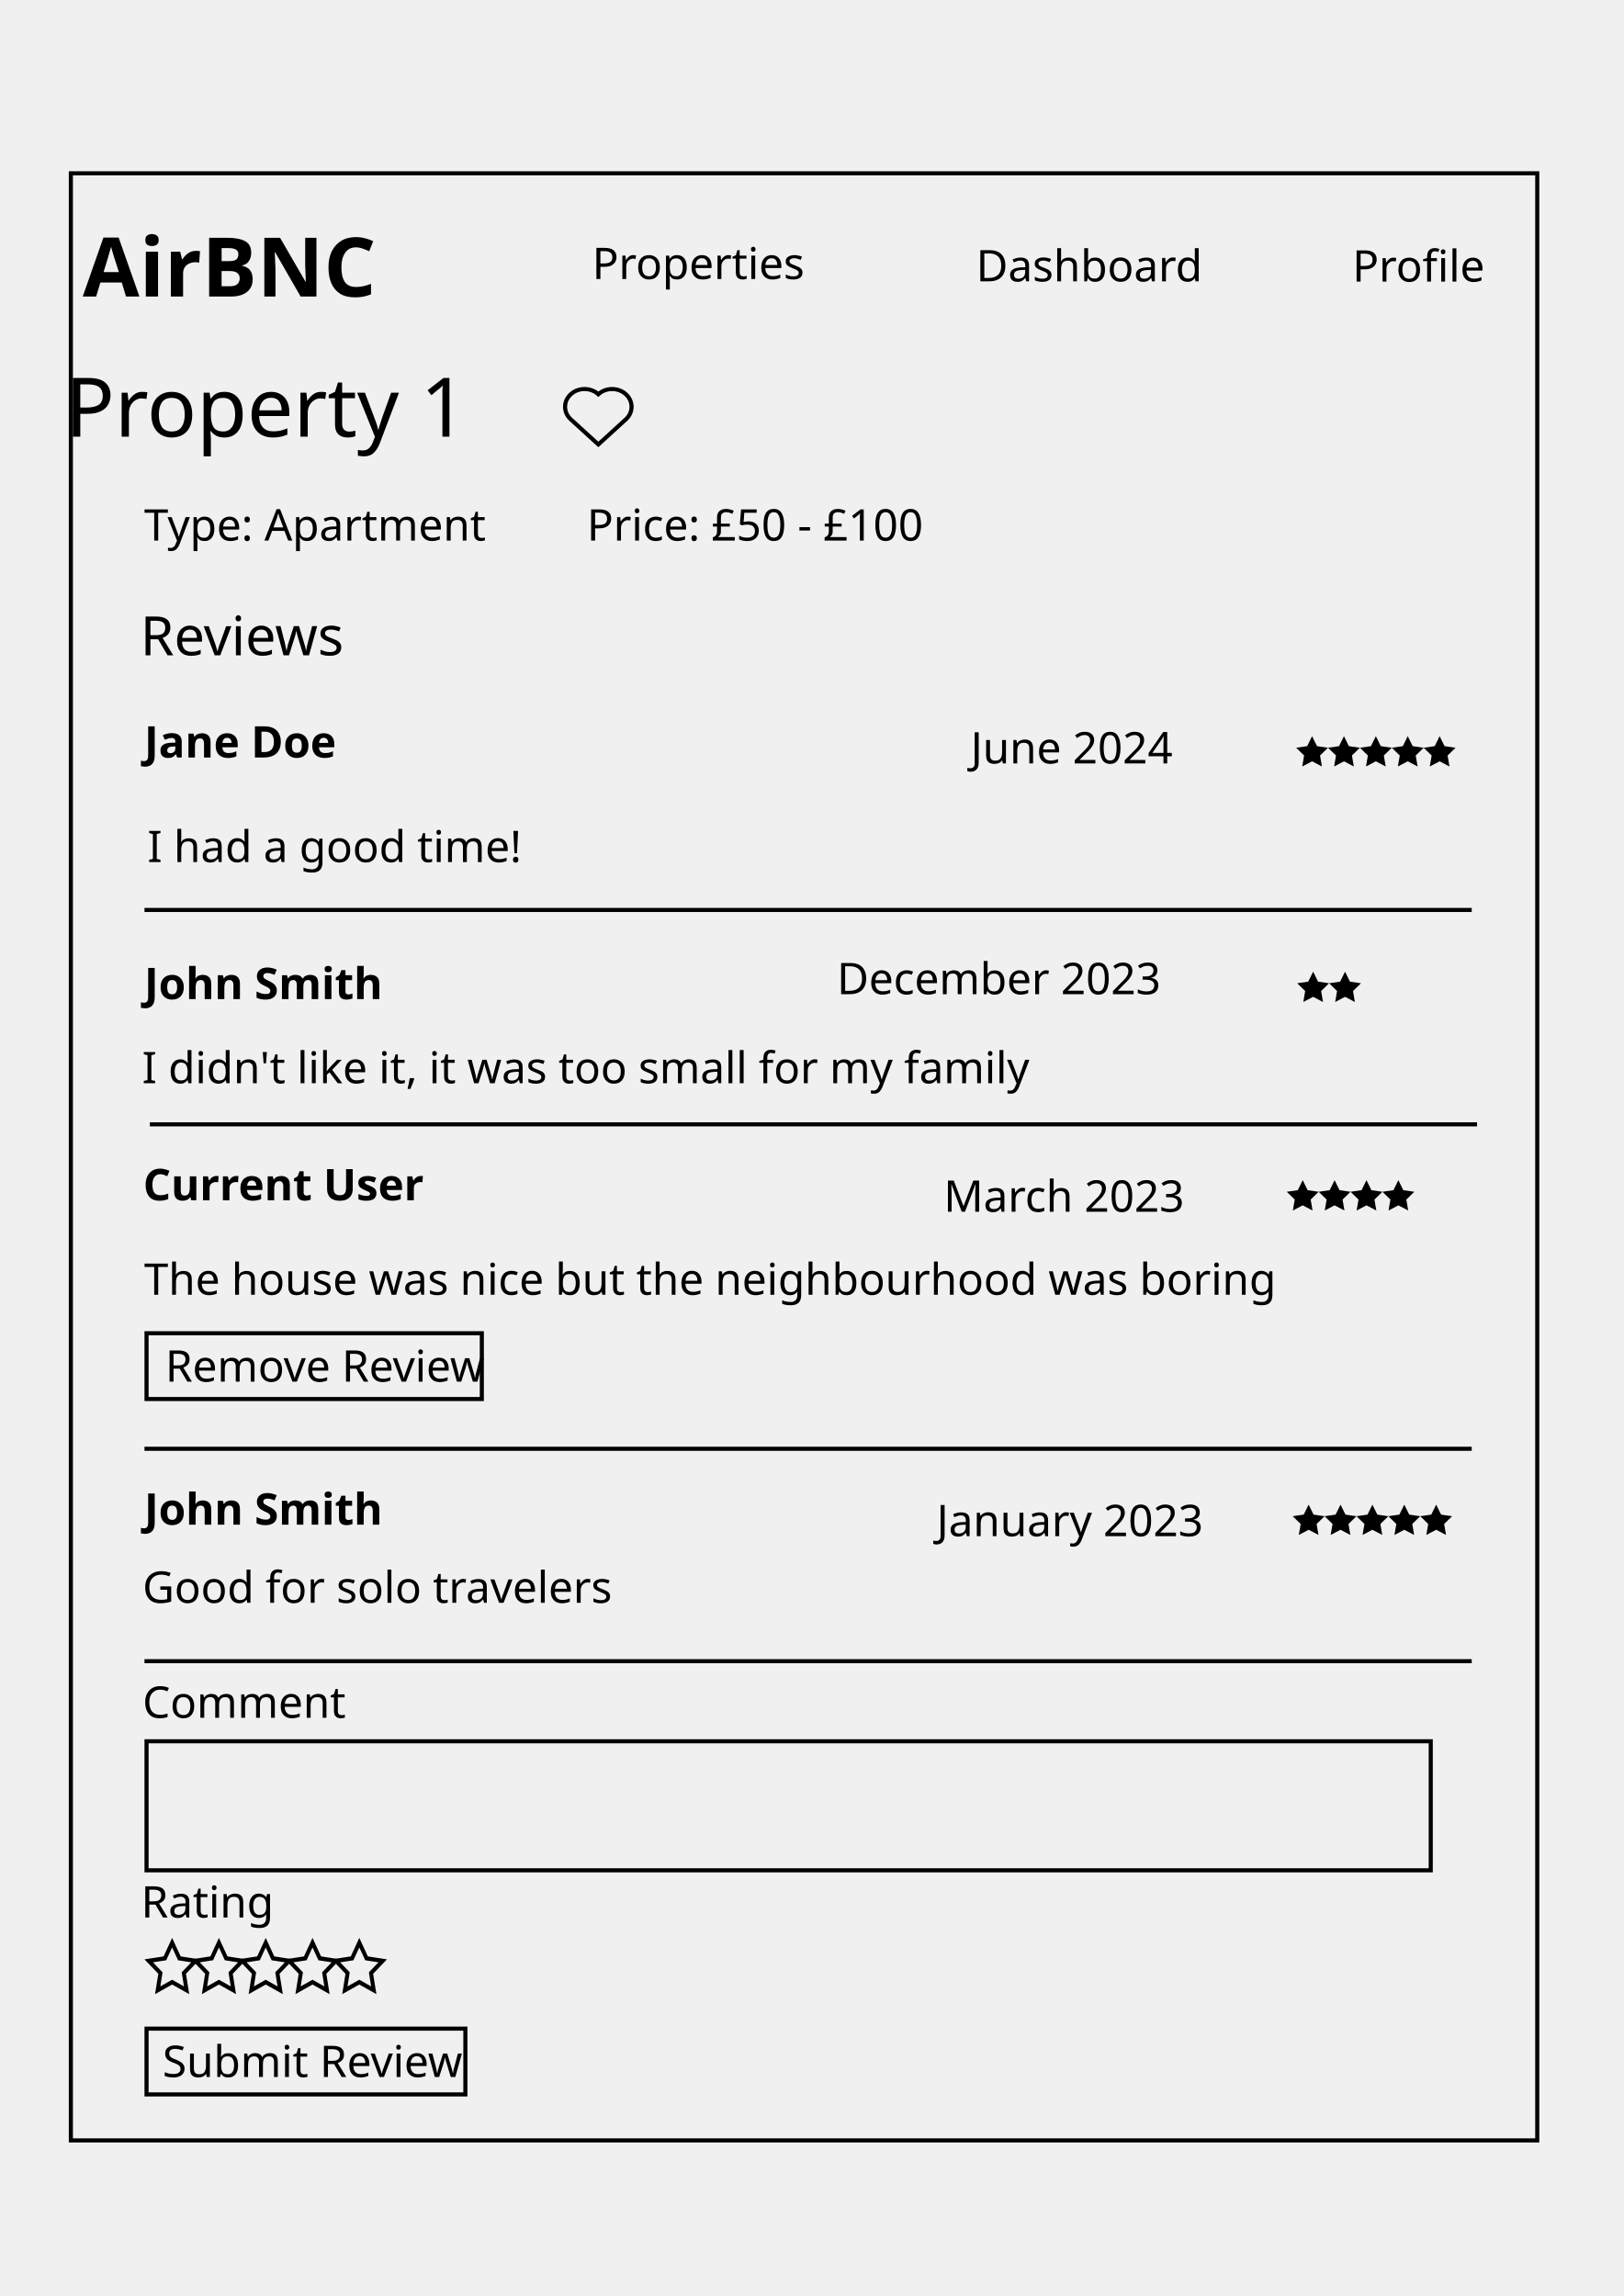
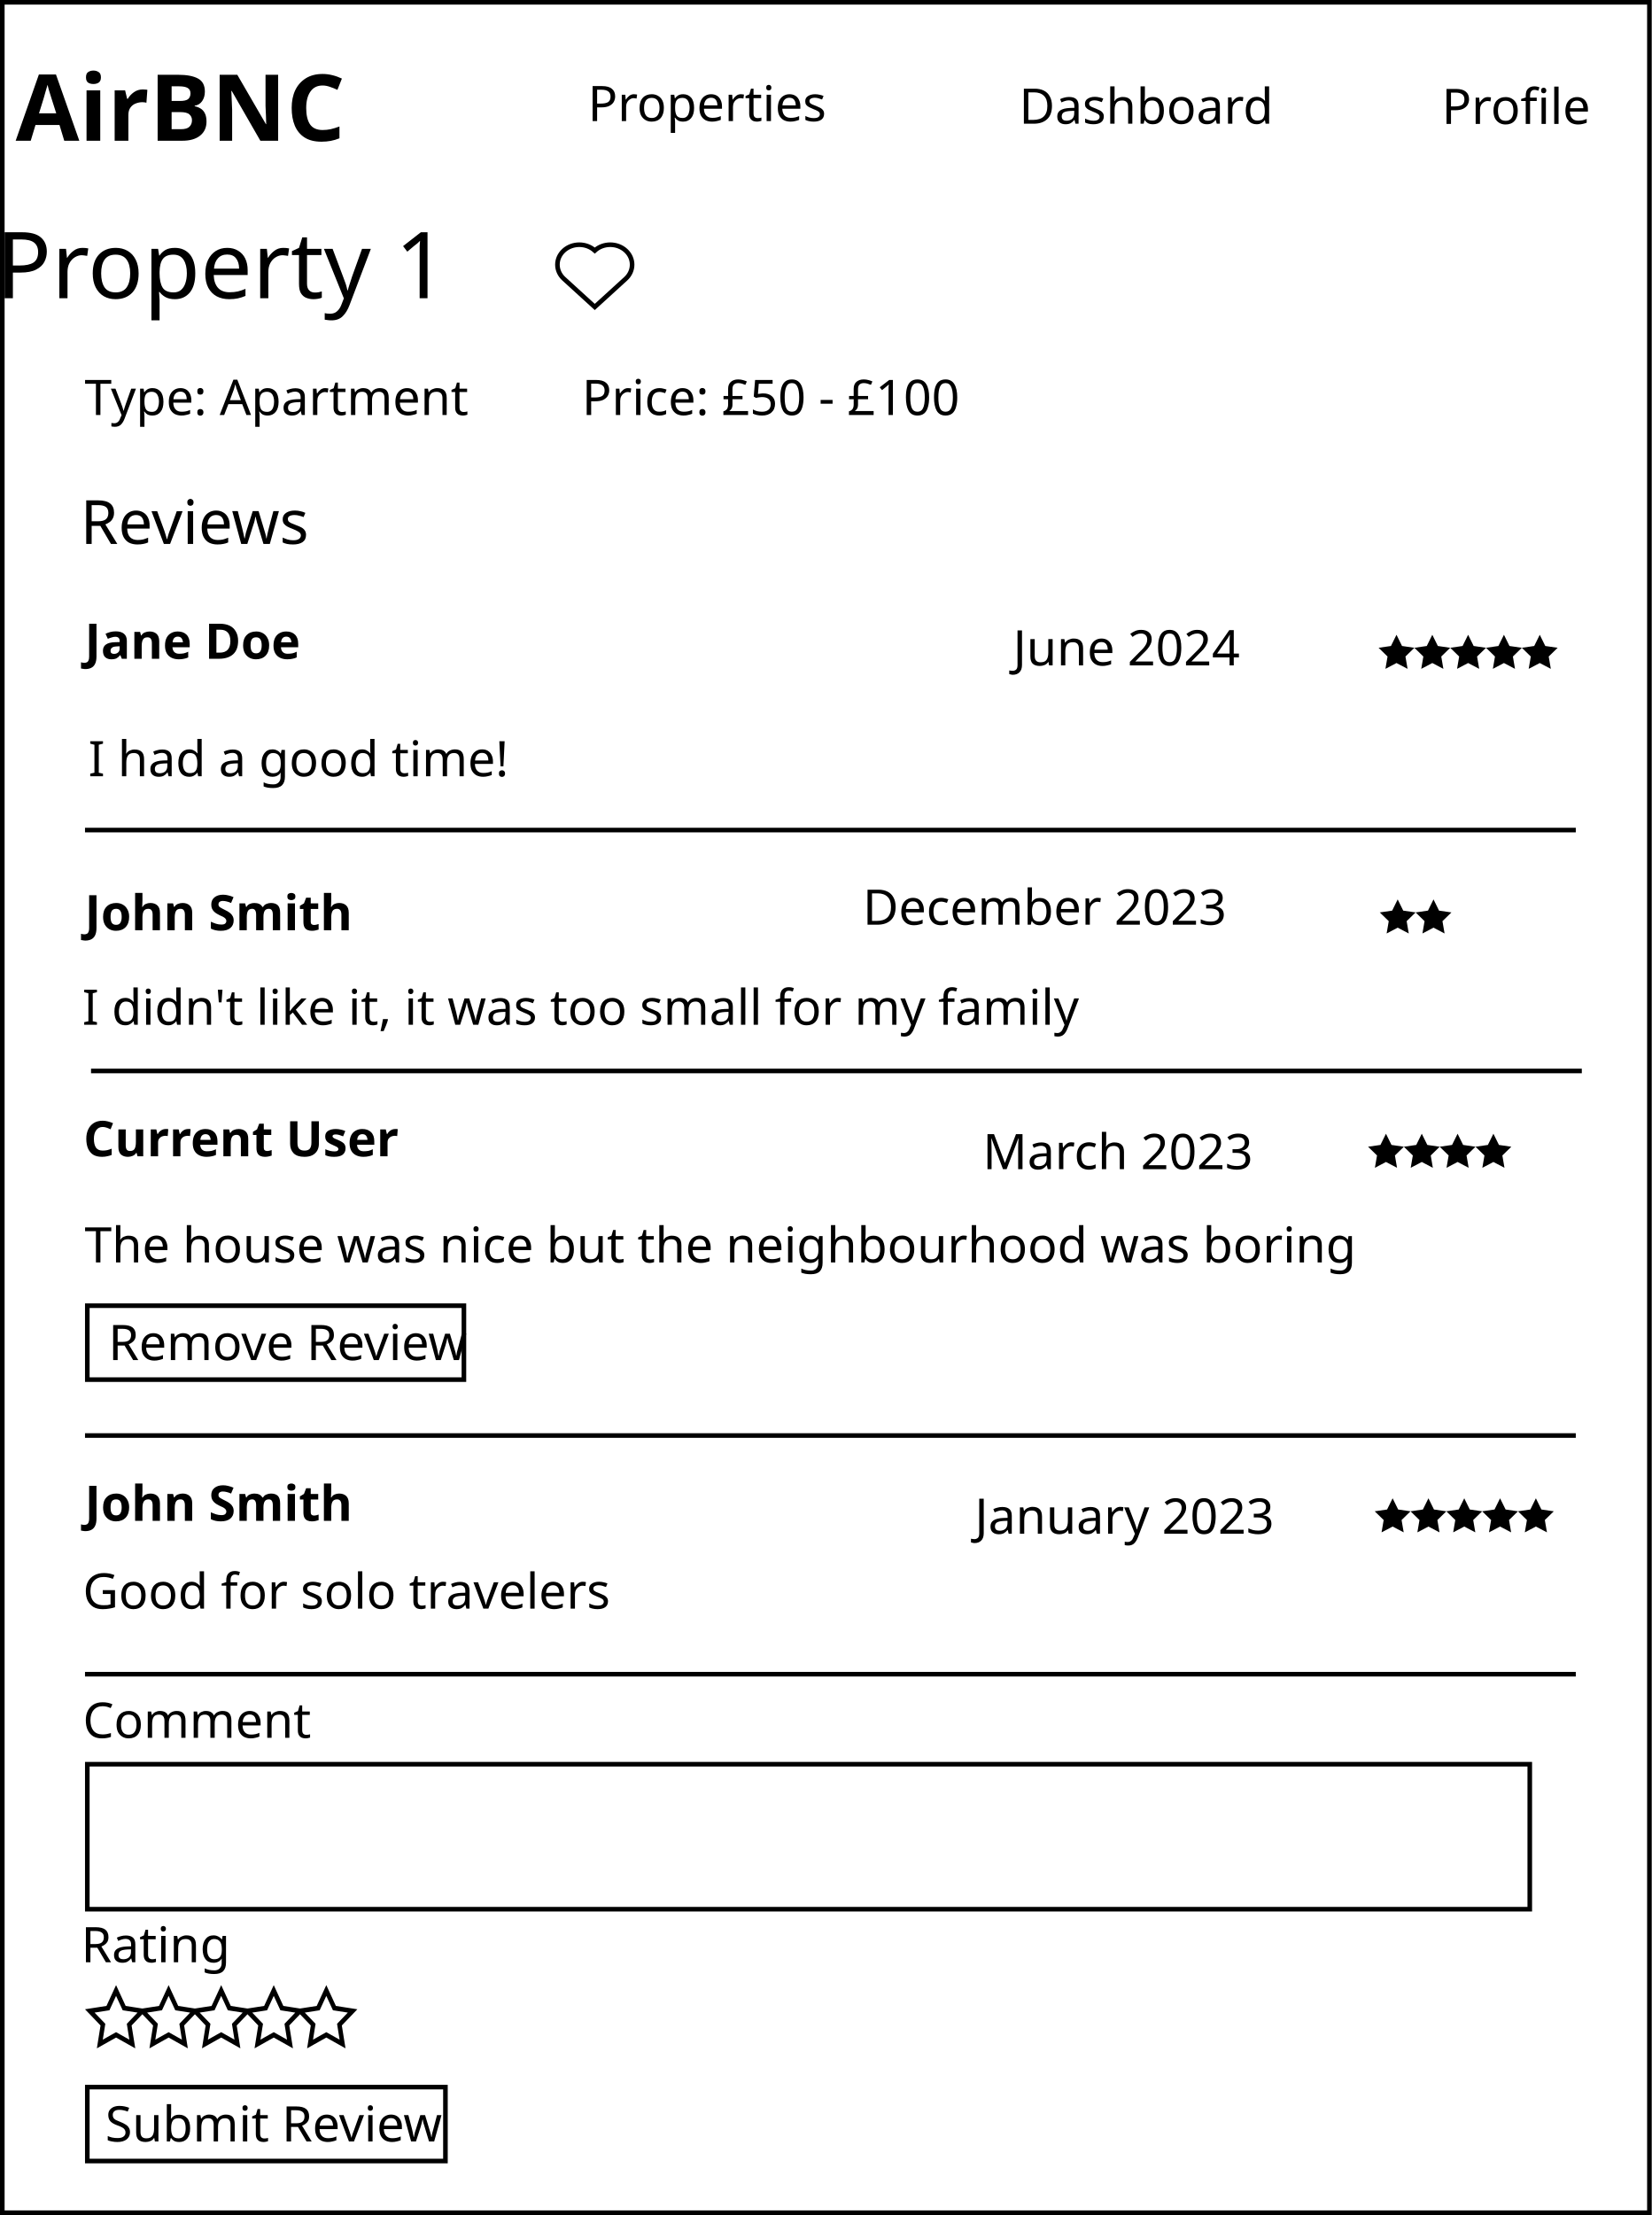
- <svg xmlns="http://www.w3.org/2000/svg" width="210mm" height="297mm" viewBox="0 0 210 297" version="1.1" id="svg1">
+ <svg xmlns="http://www.w3.org/2000/svg" width="190.184mm" height="254.984mm" viewBox="0 0 190.184 254.984" version="1.1" id="svg1">
  <defs id="defs1" />
-   <g id="layer1">
-     <rect style="fill:none;fill-opacity:0.2;stroke:#000000;stroke-width:0.529;stroke-dasharray:none" id="rect1" width="189.655" height="254.455" x="9.164" y="22.418" />
+   <g id="layer1" transform="translate(-8.899053,-22.1536)">
+     <rect style="fill:#ffffff;fill-opacity:1;stroke:#000000;stroke-width:0.529;stroke-dasharray:none" id="rect1" width="189.655" height="254.455" x="9.164" y="22.418" />
    <text xml:space="preserve" style="font-size:10.625px;font-family:'Atkinson Hyperlegible Next';-inkscape-font-specification:'Atkinson Hyperlegible Next';text-align:center;writing-mode:lr-tb;direction:ltr;text-anchor:middle;fill:none;fill-opacity:0.2;stroke:#000000;stroke-width:1.323;stroke-dasharray:none" x="41.324" y="56.484" id="text1">
      <tspan id="tspan1" style="fill:#000000;fill-opacity:1;stroke:none;stroke-width:1.323" x="41.324" y="56.484">Property 1</tspan>
    </text>
    <text xml:space="preserve" style="font-size:5.652px;font-family:'Atkinson Hyperlegible Next';-inkscape-font-specification:'Atkinson Hyperlegible Next';text-align:start;writing-mode:lr-tb;direction:ltr;text-anchor:start;fill:none;fill-opacity:0.2;stroke:#000000;stroke-width:1.323;stroke-dasharray:none" x="19.07" y="111.509" id="text1-9">
      <tspan id="tspan1-7" style="text-align:start;text-anchor:start;fill:#000000;fill-opacity:1;stroke:none;stroke-width:1.323" x="19.07" y="111.509">I had a good time!</tspan>
    </text>
    <text xml:space="preserve" style="font-size:5.651px;font-family:'Atkinson Hyperlegible Next';-inkscape-font-specification:'Atkinson Hyperlegible Next';text-align:center;writing-mode:lr-tb;direction:ltr;text-anchor:middle;fill:none;fill-opacity:1;stroke:#000000;stroke-width:1.323;stroke-dasharray:none" x="142.272" y="98.76" id="text2" transform="scale(1.000046,0.9999543)">
      <tspan id="tspan2" style="fill:#000000;stroke:none;stroke-width:1.323" x="142.272" y="98.76">June 2024</tspan>
    </text>
    <path id="rect3-3" style="fill:none;fill-opacity:1;stroke:#000000;stroke-width:0.529;stroke-dasharray:none" d="m 73.821,50.997 a 2.518,2.296 0 0 0 0,3.247 l 3.562,3.247 3.561,-3.246 0.001,-8.68e-4 a 2.518,2.296 0 0 0 0,-3.247 2.518,2.296 0 0 0 -3.562,0 2.518,2.296 0 0 0 -3.562,6.5e-5 z" />
    <path style="fill:none;fill-opacity:1;stroke:#000000;stroke-width:0.529;stroke-dasharray:none" d="M 18.687,117.708 H 190.342" id="path3" />
    <text xml:space="preserve" style="font-size:5.652px;font-family:'Atkinson Hyperlegible Next';-inkscape-font-specification:'Atkinson Hyperlegible Next';text-align:start;writing-mode:lr-tb;direction:ltr;text-anchor:start;fill:none;fill-opacity:0.2;stroke:#000000;stroke-width:1.323;stroke-dasharray:none" x="18.376" y="140.122" id="text1-9-2">
      <tspan style="text-align:start;text-anchor:start;fill:#000000;fill-opacity:1;stroke:none;stroke-width:1.323" x="18.376" y="140.122" id="tspan13">I didn't like it, it was too small for my family</tspan>
    </text>
    <text xml:space="preserve" style="font-size:5.651px;font-family:'Atkinson Hyperlegible Next';-inkscape-font-specification:'Atkinson Hyperlegible Next';text-align:center;writing-mode:lr-tb;direction:ltr;text-anchor:middle;fill:none;fill-opacity:1;stroke:#000000;stroke-width:1.323;stroke-dasharray:none" x="132.86" y="128.61" id="text2-2" transform="scale(1.000046,0.9999543)">
      <tspan id="tspan2-5" style="fill:#000000;stroke:none;stroke-width:1.323" x="132.86" y="128.61">December 2023</tspan>
    </text>
    <path style="fill:none;fill-opacity:1;stroke:#000000;stroke-width:0.529;stroke-dasharray:none" d="M 19.381,145.44 H 191.035" id="path3-6" />
    <text xml:space="preserve" style="font-size:5.652px;font-family:'Atkinson Hyperlegible Next';-inkscape-font-specification:'Atkinson Hyperlegible Next';text-align:start;writing-mode:lr-tb;direction:ltr;text-anchor:start;fill:none;fill-opacity:0.2;stroke:#000000;stroke-width:1.323;stroke-dasharray:none" x="18.631" y="167.481" id="text1-9-2-9">
      <tspan style="text-align:start;text-anchor:start;fill:#000000;fill-opacity:1;stroke:none;stroke-width:1.323" x="18.631" y="167.481" id="tspan15">The house was nice but the neighbourhood was boring</tspan>
    </text>
    <text xml:space="preserve" style="font-size:5.651px;font-family:'Atkinson Hyperlegible Next';-inkscape-font-specification:'Atkinson Hyperlegible Next';text-align:center;writing-mode:lr-tb;direction:ltr;text-anchor:middle;fill:none;fill-opacity:1;stroke:#000000;stroke-width:1.323;stroke-dasharray:none" x="141.284" y="156.752" id="text2-2-4" transform="scale(1.000046,0.9999543)">
      <tspan id="tspan2-5-6" style="fill:#000000;stroke:none;stroke-width:1.323" x="141.284" y="156.752">March 2023</tspan>
    </text>
    <text xml:space="preserve" style="font-size:5.652px;font-family:'Atkinson Hyperlegible Next';-inkscape-font-specification:'Atkinson Hyperlegible Next';text-align:start;writing-mode:lr-tb;direction:ltr;text-anchor:start;fill:#000000;fill-opacity:1;stroke:none;stroke-width:0.529;stroke-dasharray:none" x="18.631" y="69.926" id="text10">
      <tspan id="tspan10" style="stroke-width:0.529" x="18.631" y="69.926">Type: Apartment</tspan>
    </text>
    <text xml:space="preserve" style="font-size:5.652px;font-family:'Atkinson Hyperlegible Next';-inkscape-font-specification:'Atkinson Hyperlegible Next';text-align:start;writing-mode:lr-tb;direction:ltr;text-anchor:start;fill:#000000;fill-opacity:1;stroke:none;stroke-width:0.529;stroke-dasharray:none" x="75.905" y="69.926" id="text11">
      <tspan id="tspan11" style="stroke-width:0.529" x="75.905" y="69.926">Price: £50 - £100</tspan>
    </text>
    <text xml:space="preserve" style="font-size:7.035px;font-family:'Atkinson Hyperlegible Next';-inkscape-font-specification:'Atkinson Hyperlegible Next';text-align:start;writing-mode:lr-tb;direction:ltr;text-anchor:start;fill:#000000;fill-opacity:1;stroke:none;stroke-width:0.529;stroke-dasharray:none" x="18.139" y="84.771" id="text12">
      <tspan id="tspan12" style="stroke-width:0.529" x="18.139" y="84.771">Reviews</tspan>
    </text>
    <path style="fill:#000000;fill-opacity:1;stroke:none;stroke-width:2.881;stroke-dasharray:none" id="path12" d="m -89.327,49.523 3.469,7.028 7.756,1.127 -5.612,5.471 1.325,7.725 -6.937,-3.647 -6.937,3.647 1.325,-7.725 -5.612,-5.471 7.756,-1.127 z" transform="matrix(0.1836923,0,0,0.1836923,186.1058,86.13)" />
    <path style="fill:#000000;fill-opacity:1;stroke:none;stroke-width:2.881;stroke-dasharray:none" id="path12-7" d="m -89.327,49.523 3.469,7.028 7.756,1.127 -5.612,5.471 1.325,7.725 -6.937,-3.647 -6.937,3.647 1.325,-7.725 -5.612,-5.471 7.756,-1.127 z" transform="matrix(0.1836923,0,0,0.1836923,190.2295,86.13)" />
    <path style="fill:#000000;fill-opacity:1;stroke:none;stroke-width:2.881;stroke-dasharray:none" id="path12-3" d="m -89.327,49.523 3.469,7.028 7.756,1.127 -5.612,5.471 1.325,7.725 -6.937,-3.647 -6.937,3.647 1.325,-7.725 -5.612,-5.471 7.756,-1.127 z" transform="matrix(0.1836923,0,0,0.1836923,186.244,116.5938)" />
    <path style="fill:#000000;fill-opacity:1;stroke:none;stroke-width:2.881;stroke-dasharray:none" id="path12-7-2" d="m -89.327,49.523 3.469,7.028 7.756,1.127 -5.612,5.471 1.325,7.725 -6.937,-3.647 -6.937,3.647 1.325,-7.725 -5.612,-5.471 7.756,-1.127 z" transform="matrix(0.1836923,0,0,0.1836923,190.3678,116.5938)" />
    <path style="fill:#000000;fill-opacity:1;stroke:none;stroke-width:2.881;stroke-dasharray:none" id="path12-2" d="m -89.327,49.523 3.469,7.028 7.756,1.127 -5.612,5.471 1.325,7.725 -6.937,-3.647 -6.937,3.647 1.325,-7.725 -5.612,-5.471 7.756,-1.127 z" transform="matrix(0.1836923,0,0,0.1836923,194.3533,86.13)" />
    <path style="fill:#000000;fill-opacity:1;stroke:none;stroke-width:2.881;stroke-dasharray:none" id="path12-72" d="m -89.327,49.523 3.469,7.028 7.756,1.127 -5.612,5.471 1.325,7.725 -6.937,-3.647 -6.937,3.647 1.325,-7.725 -5.612,-5.471 7.756,-1.127 z" transform="matrix(0.1836923,0,0,0.1836923,198.477,86.13)" />
    <path style="fill:#000000;fill-opacity:1;stroke:none;stroke-width:2.881;stroke-dasharray:none" id="path12-22" d="m -89.327,49.523 3.469,7.028 7.756,1.127 -5.612,5.471 1.325,7.725 -6.937,-3.647 -6.937,3.647 1.325,-7.725 -5.612,-5.471 7.756,-1.127 z" transform="matrix(0.1836923,0,0,0.1836923,184.8935,143.5674)" />
    <path style="fill:#000000;fill-opacity:1;stroke:none;stroke-width:2.881;stroke-dasharray:none" id="path12-7-26" d="m -89.327,49.523 3.469,7.028 7.756,1.127 -5.612,5.471 1.325,7.725 -6.937,-3.647 -6.937,3.647 1.325,-7.725 -5.612,-5.471 7.756,-1.127 z" transform="matrix(0.1836923,0,0,0.1836923,189.0172,143.5674)" />
    <path style="fill:#000000;fill-opacity:1;stroke:none;stroke-width:2.881;stroke-dasharray:none" id="path12-2-4" d="m -89.327,49.523 3.469,7.028 7.756,1.127 -5.612,5.471 1.325,7.725 -6.937,-3.647 -6.937,3.647 1.325,-7.725 -5.612,-5.471 7.756,-1.127 z" transform="matrix(0.1836923,0,0,0.1836923,193.141,143.5674)" />
    <path style="fill:#000000;fill-opacity:1;stroke:none;stroke-width:2.881;stroke-dasharray:none" id="path12-72-0" d="m -89.327,49.523 3.469,7.028 7.756,1.127 -5.612,5.471 1.325,7.725 -6.937,-3.647 -6.937,3.647 1.325,-7.725 -5.612,-5.471 7.756,-1.127 z" transform="matrix(0.1836923,0,0,0.1836923,197.2647,143.5674)" />
    <path style="fill:#000000;fill-opacity:1;stroke:none;stroke-width:2.881;stroke-dasharray:none" id="path12-4" d="m -89.327,49.523 3.469,7.028 7.756,1.127 -5.612,5.471 1.325,7.725 -6.937,-3.647 -6.937,3.647 1.325,-7.725 -5.612,-5.471 7.756,-1.127 z" transform="matrix(0.1836923,0,0,0.1836923,202.6008,86.13)" />
    <path style="fill:#000000;fill-opacity:1;stroke:none;stroke-width:2.881;stroke-dasharray:none" id="path12-4-5" d="m -89.327,49.523 3.469,7.028 7.756,1.127 -5.612,5.471 1.325,7.725 -6.937,-3.647 -6.937,3.647 1.325,-7.725 -5.612,-5.471 7.756,-1.127 z" transform="matrix(0.1836923,0,0,0.1836923,202.155,185.5348)" />
    <text xml:space="preserve" style="font-size:5.652px;font-family:'Atkinson Hyperlegible Next';-inkscape-font-specification:'Atkinson Hyperlegible Next';text-align:start;writing-mode:lr-tb;direction:ltr;text-anchor:start;fill:#000000;fill-opacity:1;stroke:none;stroke-width:0.529;stroke-dasharray:none" x="18.648" y="97.986" id="text16">
      <tspan id="tspan16" style="font-weight:bold;stroke-width:0.529" x="18.648" y="97.986">Jane Doe</tspan>
    </text>
    <text xml:space="preserve" style="font-size:5.652px;font-family:'Atkinson Hyperlegible Next';-inkscape-font-specification:'Atkinson Hyperlegible Next';text-align:start;writing-mode:lr-tb;direction:ltr;text-anchor:start;fill:#000000;fill-opacity:1;stroke:none;stroke-width:0.529;stroke-dasharray:none" x="18.648" y="129.241" id="text17">
      <tspan id="tspan17" style="font-weight:bold;stroke-width:0.529" x="18.648" y="129.241">John Smith</tspan>
    </text>
    <text xml:space="preserve" style="font-size:5.652px;font-family:'Atkinson Hyperlegible Next';-inkscape-font-specification:'Atkinson Hyperlegible Next';text-align:start;writing-mode:lr-tb;direction:ltr;text-anchor:start;fill:#000000;fill-opacity:1;stroke:none;stroke-width:0.529;stroke-dasharray:none" x="18.506" y="155.259" id="text18">
      <tspan id="tspan18" style="font-weight:bold;stroke-width:0.529" x="18.506" y="155.259">Current User</tspan>
    </text>
    <path style="fill:none;fill-opacity:1;stroke:#000000;stroke-width:0.529;stroke-dasharray:none" d="M 18.687,187.407 H 190.342" id="path3-6-0" />
    <path style="fill:none;fill-opacity:1;stroke:#000000;stroke-width:0.529;stroke-dasharray:none" d="M 18.687,214.883 H 190.342" id="path3-6-0-1" />
    <text xml:space="preserve" style="font-size:5.652px;font-family:'Atkinson Hyperlegible Next';-inkscape-font-specification:'Atkinson Hyperlegible Next';text-align:start;writing-mode:lr-tb;direction:ltr;text-anchor:start;fill:none;fill-opacity:0.2;stroke:#000000;stroke-width:1.323;stroke-dasharray:none" x="18.439" y="207.332" id="text1-9-2-9-0">
      <tspan style="text-align:start;text-anchor:start;fill:#000000;fill-opacity:1;stroke:none;stroke-width:1.323" x="18.439" y="207.332" id="tspan15-5">Good for solo travelers</tspan>
    </text>
    <text xml:space="preserve" style="font-size:5.652px;font-family:'Atkinson Hyperlegible Next';-inkscape-font-specification:'Atkinson Hyperlegible Next';text-align:start;writing-mode:lr-tb;direction:ltr;text-anchor:start;fill:none;fill-opacity:0.2;stroke:#000000;stroke-width:1.323;stroke-dasharray:none" x="18.439" y="222.206" id="text1-9-2-9-0-5">
      <tspan style="text-align:start;text-anchor:start;fill:#000000;fill-opacity:1;stroke:none;stroke-width:1.323" x="18.439" y="222.206" id="tspan15-5-6">Comment</tspan>
    </text>
    <text xml:space="preserve" style="font-size:5.652px;font-family:'Atkinson Hyperlegible Next';-inkscape-font-specification:'Atkinson Hyperlegible Next';text-align:start;writing-mode:lr-tb;direction:ltr;text-anchor:start;fill:none;fill-opacity:0.2;stroke:#000000;stroke-width:1.323;stroke-dasharray:none" x="18.246" y="248.039" id="text1-9-2-9-0-5-6">
      <tspan style="text-align:start;text-anchor:start;fill:#000000;fill-opacity:1;stroke:none;stroke-width:1.323" x="18.246" y="248.039" id="tspan15-5-6-6">Rating</tspan>
    </text>
    <text xml:space="preserve" style="font-size:5.651px;font-family:'Atkinson Hyperlegible Next';-inkscape-font-specification:'Atkinson Hyperlegible Next';text-align:center;writing-mode:lr-tb;direction:ltr;text-anchor:middle;fill:none;fill-opacity:1;stroke:#000000;stroke-width:1.323;stroke-dasharray:none" x="142.05" y="198.721" id="text2-2-4-3" transform="scale(1.000046,0.9999543)">
      <tspan id="tspan2-5-6-1" style="fill:#000000;stroke:none;stroke-width:1.323" x="142.05" y="198.721">January 2023</tspan>
    </text>
    <path style="fill:#000000;fill-opacity:1;stroke:none;stroke-width:2.881;stroke-dasharray:none" id="path12-22-0" d="m -89.327,49.523 3.469,7.028 7.756,1.127 -5.612,5.471 1.325,7.725 -6.937,-3.647 -6.937,3.647 1.325,-7.725 -5.612,-5.471 7.756,-1.127 z" transform="matrix(0.1836923,0,0,0.1836923,185.66,185.5348)" />
    <path style="fill:#000000;fill-opacity:1;stroke:none;stroke-width:2.881;stroke-dasharray:none" id="path12-7-26-6" d="m -89.327,49.523 3.469,7.028 7.756,1.127 -5.612,5.471 1.325,7.725 -6.937,-3.647 -6.937,3.647 1.325,-7.725 -5.612,-5.471 7.756,-1.127 z" transform="matrix(0.1836923,0,0,0.1836923,189.7837,185.5348)" />
    <path style="fill:#000000;fill-opacity:1;stroke:none;stroke-width:2.881;stroke-dasharray:none" id="path12-2-4-7" d="m -89.327,49.523 3.469,7.028 7.756,1.127 -5.612,5.471 1.325,7.725 -6.937,-3.647 -6.937,3.647 1.325,-7.725 -5.612,-5.471 7.756,-1.127 z" transform="matrix(0.1836923,0,0,0.1836923,193.9075,185.5348)" />
    <path style="fill:#000000;fill-opacity:1;stroke:none;stroke-width:2.881;stroke-dasharray:none" id="path12-72-0-5" d="m -89.327,49.523 3.469,7.028 7.756,1.127 -5.612,5.471 1.325,7.725 -6.937,-3.647 -6.937,3.647 1.325,-7.725 -5.612,-5.471 7.756,-1.127 z" transform="matrix(0.1836923,0,0,0.1836923,198.0312,185.5348)" />
    <g id="g1" transform="translate(-3.242056)">
      <path style="fill:none;fill-opacity:1;stroke:#000000;stroke-width:1.898;stroke-dasharray:none" id="path12-4-5-0" d="m -89.327,49.523 3.469,7.028 7.756,1.127 -5.612,5.471 1.325,7.725 -6.937,-3.647 -6.937,3.647 1.325,-7.725 -5.612,-5.471 7.756,-1.127 z" transform="matrix(0.2695876,0,0,0.2884219,73.7945,237.0101)" />
      <path style="fill:none;fill-opacity:1;stroke:#000000;stroke-width:1.898;stroke-dasharray:none" id="path12-22-0-0" d="m -89.327,49.523 3.469,7.028 7.756,1.127 -5.612,5.471 1.325,7.725 -6.937,-3.647 -6.937,3.647 1.325,-7.725 -5.612,-5.471 7.756,-1.127 z" transform="matrix(0.2695876,0,0,0.2884219,49.5865,237.0101)" />
      <path style="fill:none;fill-opacity:1;stroke:#000000;stroke-width:1.898;stroke-dasharray:none" id="path12-7-26-6-8" d="m -89.327,49.523 3.469,7.028 7.756,1.127 -5.612,5.471 1.325,7.725 -6.937,-3.647 -6.937,3.647 1.325,-7.725 -5.612,-5.471 7.756,-1.127 z" transform="matrix(0.2695876,0,0,0.2884219,55.6385,237.0101)" />
      <path style="fill:none;fill-opacity:1;stroke:#000000;stroke-width:1.898;stroke-dasharray:none" id="path12-2-4-7-3" d="m -89.327,49.523 3.469,7.028 7.756,1.127 -5.612,5.471 1.325,7.725 -6.937,-3.647 -6.937,3.647 1.325,-7.725 -5.612,-5.471 7.756,-1.127 z" transform="matrix(0.2695876,0,0,0.2884219,61.6905,237.0101)" />
      <path style="fill:none;fill-opacity:1;stroke:#000000;stroke-width:1.898;stroke-dasharray:none" id="path12-72-0-5-4" d="m -89.327,49.523 3.469,7.028 7.756,1.127 -5.612,5.471 1.325,7.725 -6.937,-3.647 -6.937,3.647 1.325,-7.725 -5.612,-5.471 7.756,-1.127 z" transform="matrix(0.2695876,0,0,0.2884219,67.7425,237.0101)" />
    </g>
    <text xml:space="preserve" style="font-size:5.652px;font-family:'Atkinson Hyperlegible Next';-inkscape-font-specification:'Atkinson Hyperlegible Next';text-align:start;writing-mode:lr-tb;direction:ltr;text-anchor:start;fill:#000000;fill-opacity:1;stroke:none;stroke-width:0.529;stroke-dasharray:none" x="18.648" y="197.226" id="text18-0">
      <tspan id="tspan18-0" style="font-weight:bold;stroke-width:0.529" x="18.648" y="197.226">John Smith</tspan>
    </text>
    <rect style="fill:none;fill-opacity:1;stroke:#000000;stroke-width:0.529;stroke-dasharray:none" id="rect18" width="43.364" height="8.509" x="18.952" y="172.462" />
    <text xml:space="preserve" style="font-size:5.652px;font-family:'Atkinson Hyperlegible Next';-inkscape-font-specification:'Atkinson Hyperlegible Next';text-align:start;writing-mode:lr-tb;direction:ltr;text-anchor:start;fill:none;fill-opacity:1;stroke:#000000;stroke-width:0.529;stroke-dasharray:none" x="21.381" y="178.719" id="text19">
      <tspan id="tspan19" style="fill:#000000;stroke:none;stroke-width:0.529" x="21.381" y="178.719">Remove Review</tspan>
    </text>
    <rect style="fill:none;fill-opacity:1;stroke:#000000;stroke-width:0.529;stroke-dasharray:none" id="rect18-4" width="41.236" height="8.509" x="18.952" y="262.415" />
    <text xml:space="preserve" style="font-size:5.652px;font-family:'Atkinson Hyperlegible Next';-inkscape-font-specification:'Atkinson Hyperlegible Next';text-align:start;writing-mode:lr-tb;direction:ltr;text-anchor:start;fill:none;fill-opacity:1;stroke:#000000;stroke-width:0.529;stroke-dasharray:none" x="21.024" y="268.671" id="text19-8">
      <tspan id="tspan19-4" style="fill:#000000;stroke:none;stroke-width:0.529" x="21.024" y="268.671">Submit Review</tspan>
    </text>
    <rect style="fill:none;fill-opacity:1;stroke:#000000;stroke-width:0.529;stroke-dasharray:none" id="rect19" width="166.091" height="16.691" x="18.952" y="225.244" />
    <text xml:space="preserve" style="font-size:10.625px;font-family:'Atkinson Hyperlegible Next';-inkscape-font-specification:'Atkinson Hyperlegible Next';text-align:center;writing-mode:lr-tb;direction:ltr;text-anchor:middle;fill:none;fill-opacity:0.2;stroke:#000000;stroke-width:1.323;stroke-dasharray:none" x="36.58" y="38.353" id="text1-3">
      <tspan id="tspan1-0" style="font-weight:bold;fill:#000000;fill-opacity:1;stroke:none;stroke-width:1.323" x="36.58" y="38.353">AirBNC</tspan>
    </text>
    <text xml:space="preserve" style="font-size:5.652px;font-family:'Atkinson Hyperlegible Next';-inkscape-font-specification:'Atkinson Hyperlegible Next';text-align:start;writing-mode:lr-tb;direction:ltr;text-anchor:start;fill:#000000;fill-opacity:1;stroke:none;stroke-width:1.323;stroke-dasharray:none" x="76.589" y="36.092" id="text3-5-0">
      <tspan id="tspan3-0-1" style="font-weight:normal;text-align:start;text-anchor:start;stroke-width:1.323" x="76.589" y="36.092">Properties</tspan>
    </text>
    <text xml:space="preserve" style="font-size:5.652px;font-family:'Atkinson Hyperlegible Next';-inkscape-font-specification:'Atkinson Hyperlegible Next';text-align:start;writing-mode:lr-tb;direction:ltr;text-anchor:start;fill:#000000;fill-opacity:1;stroke:none;stroke-width:1.323;stroke-dasharray:none" x="174.912" y="36.422" id="text3-5-8">
      <tspan id="tspan3-0-8" style="text-align:start;text-anchor:start;stroke-width:1.323" x="174.912" y="36.422">Profile</tspan>
    </text>
    <text xml:space="preserve" style="font-size:5.652px;font-family:'Atkinson Hyperlegible Next';-inkscape-font-specification:'Atkinson Hyperlegible Next';text-align:start;writing-mode:lr-tb;direction:ltr;text-anchor:start;fill:#000000;fill-opacity:1;stroke:none;stroke-width:1.323;stroke-dasharray:none" x="126.245" y="36.394" id="text3-5-89">
      <tspan id="tspan3-0-3" style="text-align:start;text-anchor:start;stroke-width:1.323" x="126.245" y="36.394">Dashboard</tspan>
    </text>
  </g>
</svg>
